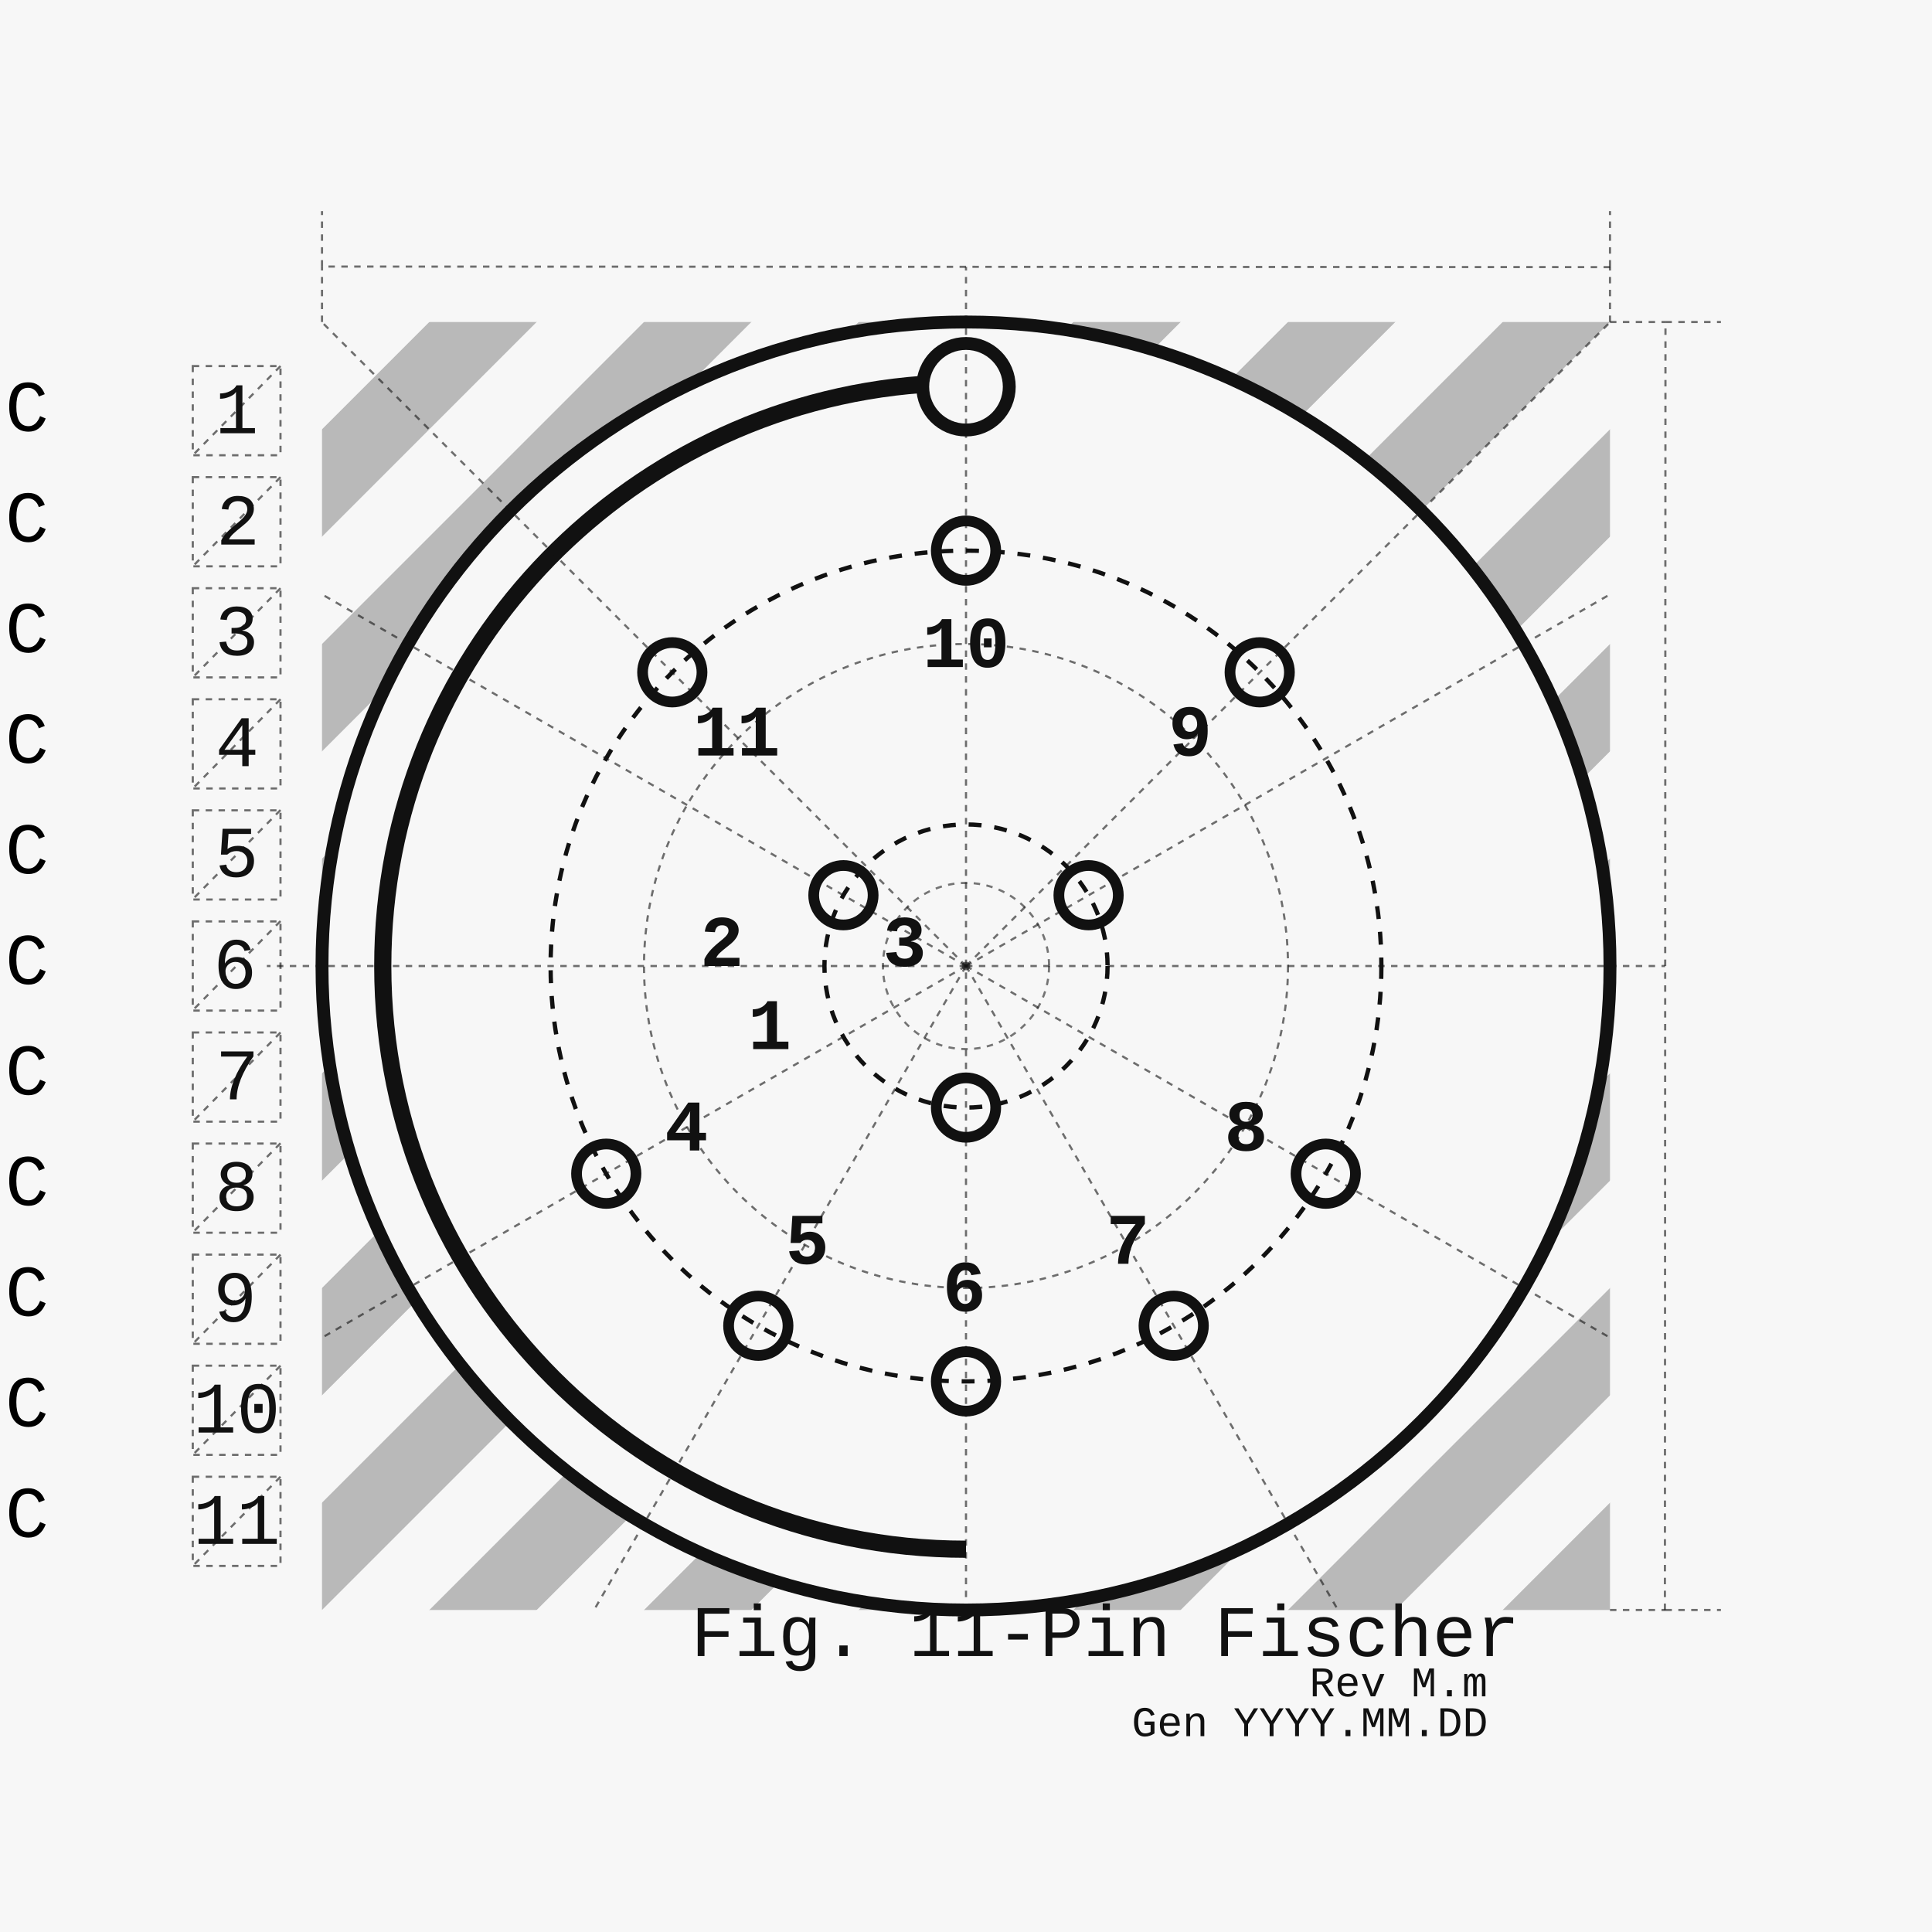
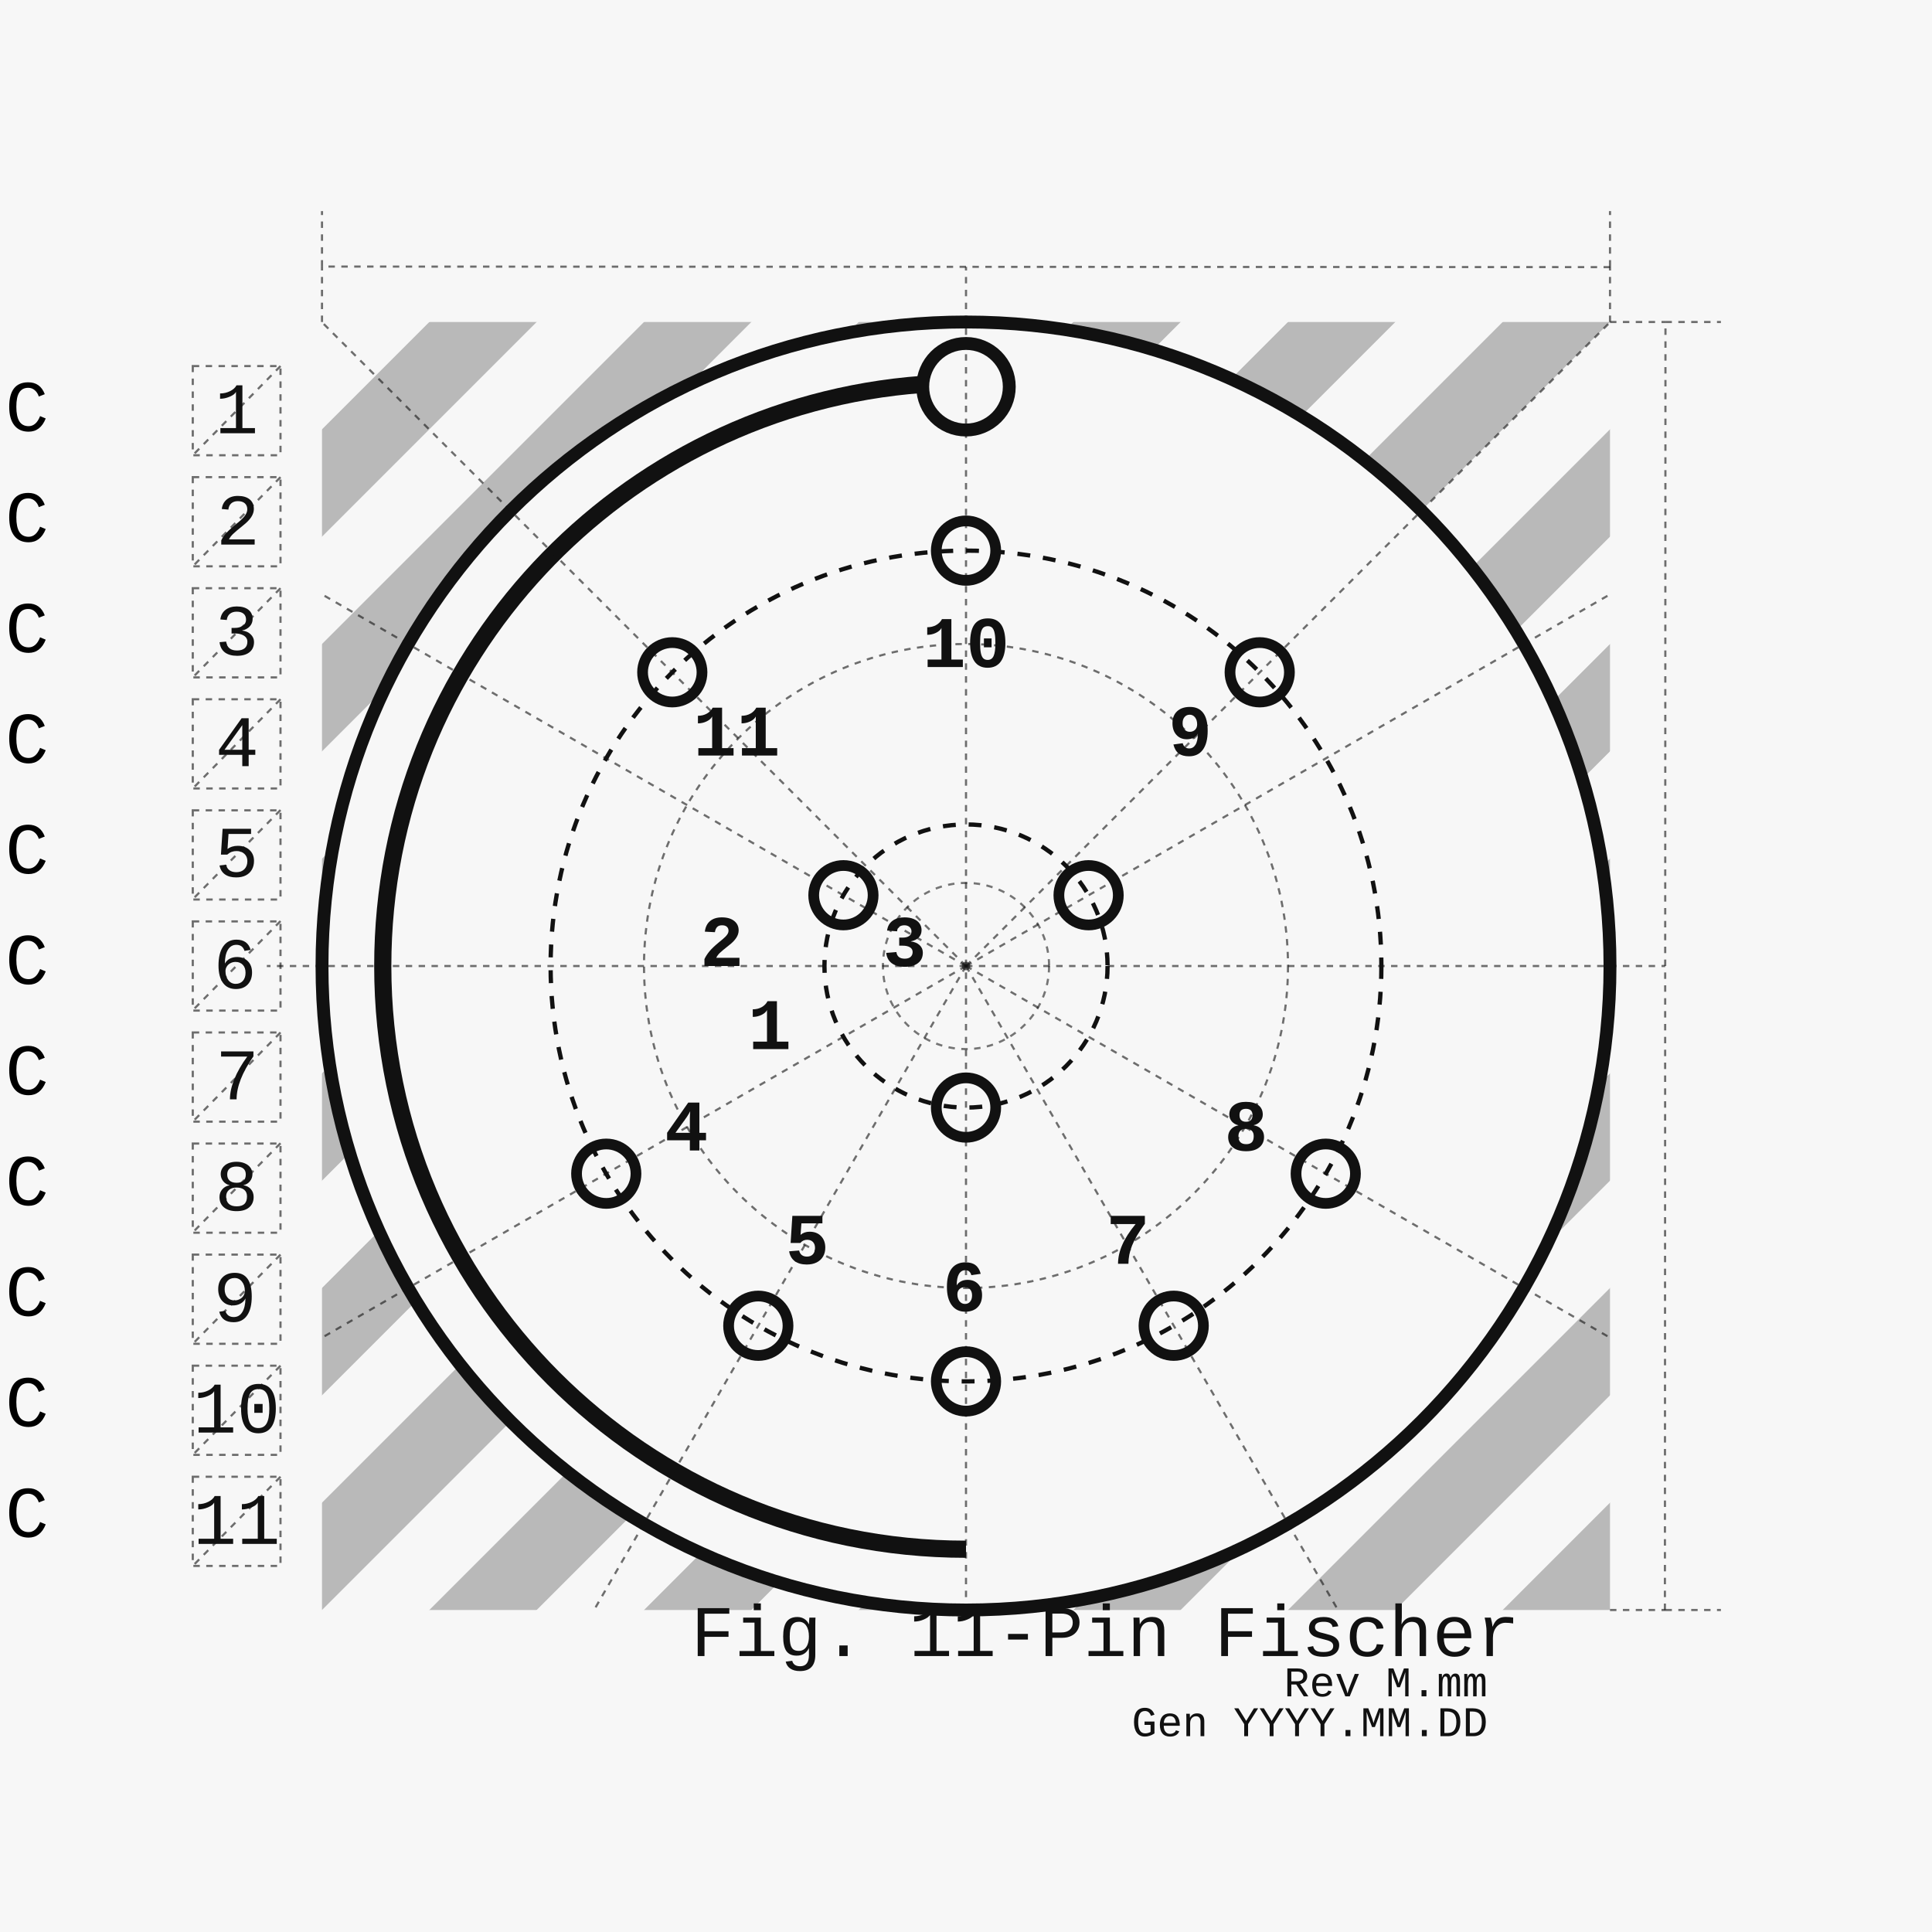
<svg xmlns="http://www.w3.org/2000/svg" xmlns:xlink="http://www.w3.org/1999/xlink" width="450mm" height="450mm" viewBox="0 0 450 450" version="1.1" id="svg5">
  <style id="style16364">
.measure-arrow
{
}
.measure-label
{

}
.measure-line
{
}</style>
  <defs id="defs2">
    <pattern xlink:href="#Strips1_1" id="pattern7657" patternTransform="matrix(17.67767,3.0853353e-7,-3.0853354e-7,17.67767,265.1651,-742.4621)" />
    <pattern patternUnits="userSpaceOnUse" width="2" height="1" patternTransform="translate(0,0) scale(10,10)" id="Strips1_1">
      <rect style="fill:black;stroke:none" x="0" y="-0.5" width="1" height="2" id="rect4273" />
    </pattern>
    <linearGradient id="linearGradient13681">
      <stop style="stop-color:#000000;stop-opacity:1;" offset="0" id="stop13679" />
    </linearGradient>
    <clipPath clipPathUnits="userSpaceOnUse" id="clipPath7685">
      <rect style="opacity:1;fill:#ffffff;fill-opacity:1;stroke:none;stroke-width:2;stroke-linecap:butt;stroke-dasharray:none;stroke-opacity:1" id="rect7687" width="300" height="300" x="2.5722047e-06" y="450" transform="rotate(-45)" />
    </clipPath>
  </defs>
  <g id="background" transform="translate(75,-375)" style="display:inline">
    <rect style="fill:#f7f7f7;fill-opacity:1;stroke:none;stroke-width:4;stroke-linecap:butt;stroke-dasharray:none" id="base_color" width="450" height="450" x="-75" y="377.91" transform="translate(5.4583333e-6,-2.910401)" />
    <rect style="opacity:0.25;fill:url(#pattern7657);fill-opacity:1;stroke:none;stroke-width:3.536;stroke-linecap:butt;stroke-dasharray:none;stroke-opacity:1" id="rect5359" width="530.33" height="530.33" x="265.165" y="53.033" transform="rotate(45)" clip-path="url(#clipPath7685)" />
  </g>
  <g id="figure_base" style="display:inline" transform="translate(75.00001,-377.9104)">
    <circle style="fill:#f7f7f7;fill-opacity:1;stroke:#111111;stroke-width:3;stroke-linecap:round" id="fig_ring" cx="150" cy="602.91" r="150" />
    <circle style="fill:#f7f7f7;fill-opacity:1;stroke:#111111;stroke-width:3;stroke-linecap:round;stroke-dasharray:none;stroke-opacity:1" id="fig_dot" cx="150" cy="467.99" r="10.079" />
    <path id="fig_shield" style="fill:none;fill-opacity:1;stroke:#111111;stroke-width:4;stroke-linecap:butt;stroke-dasharray:none;stroke-opacity:1" d="m 139.942,467.435 c -70.329,5.148 -125.789,63.833 -125.789,135.476 1.7e-4,75.026 60.821,135.847 135.848,135.847" />
    <path id="fig_pin_in_ring" style="fill:none;stroke:#111111;stroke-width:1;stroke-dasharray:3, 3;stroke-dashoffset:0" d="m 182.972,602.914 a 32.972,32.972 0 0 1 -32.972,32.972 32.972,32.972 0 0 1 -32.972,-32.972 32.972,32.972 0 0 1 32.972,-32.972 32.972,32.972 0 0 1 32.972,32.972 z" />
    <path id="fig_pin_out_ring" style="fill:none;stroke:#111111;stroke-width:1;stroke-dasharray:3, 3;stroke-dashoffset:0" d="m 246.751,602.914 a 96.752,96.752 0 0 1 -96.752,96.752 96.752,96.752 0 0 1 -96.752,-96.752 96.752,96.752 0 0 1 96.752,-96.752 96.752,96.752 0 0 1 96.752,96.752 z" />
  </g>
  <g id="draft_lines" style="display:inline" transform="translate(3.6438572e-6,600.0001)">
    <path style="display:inline;fill:none;stroke:#111111;stroke-width:0.5;stroke-linecap:butt;stroke-linejoin:miter;stroke-dasharray:1.5, 1.5;stroke-dashoffset:0;stroke-opacity:0.6" d="M 225.002,-374.996 H 387.854" id="deg_0" />
    <path style="display:inline;fill:none;stroke:#111111;stroke-width:0.5;stroke-linecap:butt;stroke-linejoin:miter;stroke-dasharray:1.5, 1.5;stroke-dashoffset:0;stroke-opacity:0.6" d="m 225.002,-374.996 150,-86.567" id="deg_15" />
    <path style="display:inline;fill:none;stroke:#111111;stroke-width:0.5;stroke-linecap:butt;stroke-linejoin:miter;stroke-dasharray:1.5, 1.5;stroke-dashoffset:0;stroke-opacity:0.6" d="M 225.002,-374.996 375.099,-525.039" id="deg_45" />
    <path style="display:inline;fill:none;stroke:#111111;stroke-width:0.5;stroke-linecap:butt;stroke-linejoin:miter;stroke-dasharray:1.5, 1.5;stroke-dashoffset:0;stroke-opacity:0.6" d="M 150.002,602.914 V 440.062" id="deg_90" transform="translate(75,-977.9104)" />
    <path style="display:inline;fill:none;stroke:#111111;stroke-width:0.5;stroke-linecap:butt;stroke-linejoin:miter;stroke-dasharray:1.5, 1.5;stroke-dashoffset:0;stroke-opacity:0.6" d="M 225.002,-374.996 74.906,-525.039" id="deg_135" />
    <path style="display:inline;fill:none;stroke:#111111;stroke-width:0.5;stroke-linecap:butt;stroke-linejoin:miter;stroke-dasharray:1.5, 1.5;stroke-dashoffset:0;stroke-opacity:0.6" d="M 225.002,-374.996 75.002,-461.563" id="deg_165" />
    <path style="display:inline;fill:none;stroke:#111111;stroke-width:0.5;stroke-linecap:butt;stroke-linejoin:miter;stroke-dasharray:1.5, 1.5;stroke-dashoffset:0;stroke-opacity:0.6" d="M 225.002,-374.996 H 62.151" id="deg_180" />
    <path style="display:inline;fill:none;stroke:#111111;stroke-width:0.5;stroke-linecap:butt;stroke-linejoin:miter;stroke-dasharray:1.5, 1.5;stroke-dashoffset:0;stroke-opacity:0.6" d="M 225.002,-374.996 75.002,-288.43" id="deg_195" />
    <path style="display:inline;fill:none;stroke:#111111;stroke-width:0.5;stroke-linecap:butt;stroke-linejoin:miter;stroke-dasharray:1.5, 1.5;stroke-dashoffset:0;stroke-opacity:0.6" d="m 225.002,-374.996 -86.62,149.969" id="deg_255" />
    <path style="display:inline;fill:none;stroke:#111111;stroke-width:0.5;stroke-linecap:butt;stroke-linejoin:miter;stroke-dasharray:1.5, 1.5;stroke-dashoffset:0;stroke-opacity:0.6" d="M 225,-225 V -375" id="deg_270" />
    <path style="display:inline;fill:none;stroke:#111111;stroke-width:0.5;stroke-linecap:butt;stroke-linejoin:miter;stroke-dasharray:1.5, 1.5;stroke-dashoffset:0;stroke-opacity:0.6" d="m 225.002,-374.996 86.62,149.969" id="deg_285" />
    <path style="display:inline;fill:none;stroke:#111111;stroke-width:0.5;stroke-linecap:butt;stroke-linejoin:miter;stroke-dasharray:1.5, 1.5;stroke-dashoffset:0;stroke-opacity:0.6" d="m 225.002,-374.996 150,86.567" id="deg_315" />
    <circle style="display:inline;opacity:1;fill:#111111;fill-opacity:0.6;stroke:none;stroke-width:5;stroke-linecap:butt;stroke-dasharray:none;stroke-opacity:1" id="center_point" cx="150" cy="602.91" r="1" transform="translate(75,-977.9104)" />
    <circle style="display:inline;fill:none;fill-opacity:1;stroke:#1d1d1d;stroke-width:0.5;stroke-linecap:butt;stroke-dasharray:1.5, 1.5;stroke-dashoffset:0;stroke-opacity:0.6" id="inner_text" cx="225" cy="-375" r="19.353" />
    <circle style="display:inline;fill:none;fill-opacity:1;stroke:#111111;stroke-width:0.5;stroke-linecap:butt;stroke-dasharray:1.5, 1.5;stroke-dashoffset:0;stroke-opacity:0.6" id="outer_text" cx="225" cy="-375" r="75" />
    <g id="dimensions" style="display:inline;stroke:#111111;stroke-width:0.5;stroke-dasharray:1.5, 1.5;stroke-dashoffset:0;stroke-opacity:0.6">
      <g id="horizontal" style="stroke:#111111;stroke-width:0.5;stroke-dasharray:1.5, 1.5;stroke-dashoffset:0;stroke-opacity:0.6">
        <path style="display:inline;fill:none;stroke:#111111;stroke-width:0.5;stroke-linecap:butt;stroke-linejoin:miter;stroke-dasharray:1.5, 1.5;stroke-dashoffset:0;stroke-opacity:0.6" d="M 375,-537.782 75,-537.915" id="sparh" />
        <g id="l_upright" style="stroke:#111111;stroke-width:0.5;stroke-dasharray:1.5, 1.5;stroke-dashoffset:0;stroke-opacity:0.6">
          <path style="fill:none;stroke:#111111;stroke-width:0.5;stroke-linecap:butt;stroke-linejoin:miter;stroke-dasharray:1.5, 1.5;stroke-dashoffset:0;stroke-opacity:0.6" d="m 75,-525 v -12.915" id="lbottom" />
          <path style="fill:none;stroke:#111111;stroke-width:0.5;stroke-linecap:butt;stroke-linejoin:miter;stroke-dasharray:1.5, 1.5;stroke-dashoffset:0;stroke-opacity:0.6" d="m 75,-537.915 v -12.915" id="ltop" />
        </g>
        <g id="r_upright" style="stroke:#111111;stroke-width:0.5;stroke-dasharray:1.5, 1.5;stroke-dashoffset:0;stroke-opacity:0.6" transform="translate(300.0001)">
          <path style="fill:none;stroke:#111111;stroke-width:0.5;stroke-linecap:butt;stroke-linejoin:miter;stroke-dasharray:1.5, 1.5;stroke-dashoffset:0;stroke-opacity:0.6" d="m 75,-525 v -12.915" id="rbottom" />
          <path style="fill:none;stroke:#111111;stroke-width:0.5;stroke-linecap:butt;stroke-linejoin:miter;stroke-dasharray:1.5, 1.5;stroke-dashoffset:0;stroke-opacity:0.6" d="m 75,-537.915 v -12.915" id="rtop" />
        </g>
      </g>
      <g id="vertical" style="stroke:#111111;stroke-width:0.5;stroke-dasharray:1.5, 1.5;stroke-dashoffset:0;stroke-opacity:0.6">
        <path style="display:inline;fill:none;stroke:#111111;stroke-width:0.5;stroke-linecap:butt;stroke-linejoin:miter;stroke-dasharray:1.5, 1.5;stroke-dashoffset:0;stroke-opacity:0.6" d="m 387.788,-225 0.133,-300" id="vspar" />
        <g id="t_upright" style="stroke:#111111;stroke-width:0.5;stroke-dasharray:1.5, 1.5;stroke-dashoffset:0;stroke-opacity:0.6" transform="rotate(90,225,-375)">
          <path style="fill:none;stroke:#111111;stroke-width:0.5;stroke-linecap:butt;stroke-linejoin:miter;stroke-dasharray:1.5, 1.5;stroke-dashoffset:0;stroke-opacity:0.6" d="m 75,-525 v -12.915" id="left" />
          <path style="fill:none;stroke:#111111;stroke-width:0.5;stroke-linecap:butt;stroke-linejoin:miter;stroke-dasharray:1.5, 1.5;stroke-dashoffset:0;stroke-opacity:0.6" d="m 75,-537.915 v -12.915" id="right" />
        </g>
        <g id="b_upright" style="stroke:#111111;stroke-width:0.5;stroke-dasharray:1.5, 1.5;stroke-dashoffset:0;stroke-opacity:0.6" transform="rotate(90,75,-225)">
          <path style="fill:none;stroke:#111111;stroke-width:0.5;stroke-linecap:butt;stroke-linejoin:miter;stroke-dasharray:1.5, 1.5;stroke-dashoffset:0;stroke-opacity:0.6" d="m 75,-525 v -12.915" id="path48" />
          <path style="fill:none;stroke:#111111;stroke-width:0.5;stroke-linecap:butt;stroke-linejoin:miter;stroke-dasharray:1.5, 1.5;stroke-dashoffset:0;stroke-opacity:0.6" d="m 75,-537.915 v -12.915" id="path50" />
        </g>
      </g>
    </g>
  </g>
  <g id="pin_symbol" transform="translate(75.00001,-377.9104)" style="display:inline">
    <g id="pin_1">
      <circle style="fill:none;fill-opacity:1;stroke:#111111;stroke-width:2.5;stroke-linecap:butt;stroke-dasharray:none;stroke-dashoffset:0;stroke-opacity:1" id="pin_1_symbol" cx="150" cy="635.886" r="6.922" />
      <text xml:space="preserve" style="font-style:normal;font-variant:normal;font-weight:bold;font-stretch:normal;font-size:16.933px;line-height:1.25;font-family:'Courier New';-inkscape-font-specification:'Courier New Bold';text-align:center;text-anchor:middle;fill:#111111;fill-opacity:1;stroke-width:0.265" x="150" y="622.263" id="pin_1_text">
        <tspan id="tspan28165" style="font-style:normal;font-variant:normal;font-weight:bold;font-stretch:normal;font-family:'Courier New';-inkscape-font-specification:'Courier New Bold';text-align:center;text-anchor:middle;fill:#111111;fill-opacity:1;stroke-width:0.265" x="150" y="622.263">1</tspan>
        <tspan style="font-style:normal;font-variant:normal;font-weight:bold;font-stretch:normal;font-family:'Courier New';-inkscape-font-specification:'Courier New Bold';text-align:center;text-anchor:middle;fill:#111111;fill-opacity:1;stroke-width:0.265" x="150" y="643.43" id="tspan28167" />
      </text>
    </g>
    <g id="pin_2">
      <circle style="display:inline;fill:none;fill-opacity:1;stroke:#111111;stroke-width:2.5;stroke-linecap:butt;stroke-dasharray:none;stroke-dashoffset:0;stroke-opacity:1" id="pin_2_symbol" cx="178.553" cy="586.426" r="6.922" />
      <text xml:space="preserve" style="font-style:normal;font-variant:normal;font-weight:bold;font-stretch:normal;font-size:16.933px;line-height:1.25;font-family:'Courier New';-inkscape-font-specification:'Courier New Bold';text-align:end;text-anchor:end;fill:#111111;fill-opacity:1;stroke-width:0.265" x="169.353" y="602.91" id="pin_2_text">
        <tspan id="tspan28171" style="font-style:normal;font-variant:normal;font-weight:bold;font-stretch:normal;font-family:'Courier New';-inkscape-font-specification:'Courier New Bold';text-align:end;text-anchor:end;fill:#111111;fill-opacity:1;stroke-width:0.265" x="169.353" y="602.91">2</tspan>
      </text>
    </g>
    <g id="pin_3">
      <circle style="fill:none;fill-opacity:1;stroke:#111111;stroke-width:2.5;stroke-linecap:butt;stroke-dasharray:none;stroke-dashoffset:0;stroke-opacity:1" id="pin_3_symbol" cx="121.447" cy="586.425" r="6.922" />
      <text xml:space="preserve" style="font-style:normal;font-variant:normal;font-weight:bold;font-stretch:normal;font-size:16.933px;line-height:1.25;font-family:'Courier New';-inkscape-font-specification:'Courier New Bold';fill:#111111;fill-opacity:1;stroke-width:0.265" x="130.647" y="602.91" id="pin_3_text">
        <tspan id="tspan28175" style="font-style:normal;font-variant:normal;font-weight:bold;font-stretch:normal;font-family:'Courier New';-inkscape-font-specification:'Courier New Bold';fill:#111111;fill-opacity:1;stroke-width:0.265" x="130.647" y="602.91">3</tspan>
      </text>
    </g>
    <g id="pin_4">
      <circle style="display:inline;fill:none;fill-opacity:1;stroke:#111111;stroke-width:2.5;stroke-linecap:butt;stroke-dasharray:none;stroke-dashoffset:0;stroke-opacity:1" id="pin_4_symbol" cx="66.209" cy="651.287" r="6.922" />
      <text xml:space="preserve" style="font-style:normal;font-variant:normal;font-weight:bold;font-stretch:normal;font-size:16.933px;line-height:1.25;font-family:'Courier New';-inkscape-font-specification:'Courier New Bold';fill:#111111;fill-opacity:1;stroke-width:0.265" x="79.791" y="645.876" id="pin_4_text">
        <tspan id="tspan28179" style="font-style:normal;font-variant:normal;font-weight:bold;font-stretch:normal;font-family:'Courier New';-inkscape-font-specification:'Courier New Bold';fill:#111111;fill-opacity:1;stroke-width:0.265" x="79.791" y="645.876">4</tspan>
      </text>
    </g>
    <g id="pin_5">
      <circle style="display:inline;fill:none;fill-opacity:1;stroke:#111111;stroke-width:2.5;stroke-linecap:butt;stroke-dasharray:none;stroke-dashoffset:0;stroke-opacity:1" id="pin_5_symbol" cx="101.623" cy="686.703" r="6.922" />
      <text xml:space="preserve" style="font-style:normal;font-variant:normal;font-weight:bold;font-stretch:normal;font-size:16.933px;line-height:1.25;font-family:'Courier New';-inkscape-font-specification:'Courier New Bold';fill:#111111;fill-opacity:1;stroke-width:0.265" x="107.946" y="672.27" id="pin_5_text">
        <tspan id="tspan28183" style="font-style:normal;font-variant:normal;font-weight:bold;font-stretch:normal;font-family:'Courier New';-inkscape-font-specification:'Courier New Bold';fill:#111111;fill-opacity:1;stroke-width:0.265" x="107.946" y="672.27">5</tspan>
      </text>
    </g>
    <g id="pin_6">
      <circle style="display:inline;fill:none;fill-opacity:1;stroke:#111111;stroke-width:2.5;stroke-linecap:butt;stroke-dasharray:none;stroke-dashoffset:0;stroke-opacity:1" id="pin_6_symbol" cx="150" cy="699.666" r="6.922" />
      <text xml:space="preserve" style="font-style:normal;font-variant:normal;font-weight:bold;font-stretch:normal;font-size:16.933px;line-height:1.25;font-family:'Courier New';-inkscape-font-specification:'Courier New Bold';fill:#111111;fill-opacity:1;stroke-width:0.265" x="144.522" y="683.259" id="pin_6_text">
        <tspan id="tspan28187" style="font-style:normal;font-variant:normal;font-weight:bold;font-stretch:normal;font-family:'Courier New';-inkscape-font-specification:'Courier New Bold';fill:#111111;fill-opacity:1;stroke-width:0.265" x="144.522" y="683.259">6</tspan>
      </text>
    </g>
    <g id="pin_7">
      <circle style="display:inline;fill:none;fill-opacity:1;stroke:#111111;stroke-width:2.5;stroke-linecap:butt;stroke-dasharray:none;stroke-dashoffset:0;stroke-opacity:1" id="pin_7_symbol" cx="198.377" cy="686.702" r="6.922" />
      <text xml:space="preserve" style="font-style:normal;font-variant:normal;font-weight:bold;font-stretch:normal;font-size:16.933px;line-height:1.25;font-family:'Courier New';-inkscape-font-specification:'Courier New Bold';fill:#111111;fill-opacity:1;stroke-width:0.265" x="182.629" y="672.27" id="pin_7_text">
        <tspan id="tspan28191" style="font-style:normal;font-variant:normal;font-weight:bold;font-stretch:normal;font-family:'Courier New';-inkscape-font-specification:'Courier New Bold';fill:#111111;fill-opacity:1;stroke-width:0.265" x="182.629" y="672.27">7</tspan>
      </text>
    </g>
    <g id="pin_8">
      <circle style="display:inline;fill:none;fill-opacity:1;stroke:#111111;stroke-width:2.5;stroke-linecap:butt;stroke-dasharray:none;stroke-dashoffset:0;stroke-opacity:1" id="pin_8_symbol" cx="233.791" cy="651.287" r="6.922" />
      <text xml:space="preserve" style="font-style:normal;font-variant:normal;font-weight:bold;font-stretch:normal;font-size:16.933px;line-height:1.25;font-family:'Courier New';-inkscape-font-specification:'Courier New Bold';fill:#111111;fill-opacity:1;stroke-width:0.265" x="210.155" y="645.876" id="pin_8_text">
        <tspan id="tspan28195" style="font-style:normal;font-variant:normal;font-weight:bold;font-stretch:normal;font-family:'Courier New';-inkscape-font-specification:'Courier New Bold';fill:#111111;fill-opacity:1;stroke-width:0.265" x="210.155" y="645.876">8</tspan>
      </text>
    </g>
    <g id="pin_9">
      <circle style="display:inline;fill:none;fill-opacity:1;stroke:#111111;stroke-width:2.5;stroke-linecap:butt;stroke-dasharray:none;stroke-dashoffset:0;stroke-opacity:1" id="pin_9_symbol" cx="218.412" cy="534.499" r="6.922" />
      <text xml:space="preserve" style="font-style:normal;font-variant:normal;font-weight:bold;font-stretch:normal;font-size:16.933px;line-height:1.25;font-family:'Courier New';-inkscape-font-specification:'Courier New Bold';fill:#111111;fill-opacity:1;stroke-width:0.265" x="197.153" y="553.893" id="pin_9_text">
        <tspan id="tspan28199" style="font-style:normal;font-variant:normal;font-weight:bold;font-stretch:normal;font-family:'Courier New';-inkscape-font-specification:'Courier New Bold';fill:#111111;fill-opacity:1;stroke-width:0.265" x="197.153" y="553.893">9</tspan>
      </text>
    </g>
    <g id="pin_10">
      <circle style="fill:none;fill-opacity:1;stroke:#111111;stroke-width:2.5;stroke-linecap:butt;stroke-dasharray:none;stroke-dashoffset:0;stroke-opacity:1" id="pin_10_symbol" cx="150" cy="506.162" r="6.922" />
      <text xml:space="preserve" style="font-style:normal;font-variant:normal;font-weight:bold;font-stretch:normal;font-size:16.933px;line-height:1.25;font-family:'Courier New';-inkscape-font-specification:'Courier New Bold';fill:#111111;fill-opacity:1;stroke-width:0.265" x="139.83" y="533.274" id="pin_10_text">
        <tspan id="tspan28203" style="font-style:normal;font-variant:normal;font-weight:bold;font-stretch:normal;font-family:'Courier New';-inkscape-font-specification:'Courier New Bold';fill:#111111;fill-opacity:1;stroke-width:0.265" x="139.83" y="533.274">10</tspan>
      </text>
    </g>
    <g id="pin_11">
      <circle style="fill:none;fill-opacity:1;stroke:#111111;stroke-width:2.5;stroke-linecap:butt;stroke-dasharray:none;stroke-dashoffset:0;stroke-opacity:1" id="pin_11_symbol" cx="81.588" cy="534.498" r="6.922" />
      <text xml:space="preserve" style="font-style:normal;font-variant:normal;font-weight:bold;font-stretch:normal;font-size:16.933px;line-height:1.25;font-family:'Courier New';-inkscape-font-specification:'Courier New Bold';fill:#111111;fill-opacity:1;stroke-width:0.265" x="86.42" y="553.893" id="pin_11_text">
        <tspan id="tspan28207" style="font-style:normal;font-variant:normal;font-weight:bold;font-stretch:normal;font-family:'Courier New';-inkscape-font-specification:'Courier New Bold';fill:#111111;fill-opacity:1;stroke-width:0.265" x="86.42" y="553.893">11</tspan>
      </text>
    </g>
  </g>
  <g id="diagram_info" style="display:inline" transform="translate(3.6438573e-6,600.0001)">
    <text xml:space="preserve" style="font-style:normal;font-variant:normal;font-weight:normal;font-stretch:normal;font-size:9.878px;line-height:1.25;font-family:'Courier New';-inkscape-font-specification:'Courier New';display:inline;fill:#111111;fill-opacity:1;stroke-width:0.265" x="376.211" y="-195.607" id="gen_timestamp">
      <tspan id="tspan67437" style="font-style:normal;font-variant:normal;font-weight:normal;font-stretch:normal;font-size:9.878px;font-family:'Courier New';-inkscape-font-specification:'Courier New';text-align:end;text-anchor:end;fill:#111111;fill-opacity:1;stroke-width:0.265" x="376.211" y="-195.607">Gen YYYY.MM.DD</tspan>
    </text>
    <text xml:space="preserve" style="font-style:normal;font-variant:normal;font-weight:normal;font-stretch:normal;font-size:9.878px;line-height:1.25;font-family:'Courier New';-inkscape-font-specification:'Courier New';display:inline;fill:#111111;fill-opacity:1;stroke-width:0.265" x="376.129" y="-204.887" id="rev_num">
-       <tspan id="tspan66395" style="font-style:normal;font-variant:normal;font-weight:normal;font-stretch:normal;font-size:9.878px;font-family:'Courier New';-inkscape-font-specification:'Courier New';text-align:end;text-anchor:end;fill:#111111;fill-opacity:1;stroke-width:0.265" x="376.129" y="-204.887">Rev M.m</tspan>
+       <tspan id="rev_num_tspan" style="font-style:normal;font-variant:normal;font-weight:normal;font-stretch:normal;font-size:9.878px;font-family:'Courier New';-inkscape-font-specification:'Courier New';text-align:end;text-anchor:end;fill:#111111;fill-opacity:1;stroke-width:0.265" x="376.129" y="-204.887">Rev M.mm</tspan>
    </text>
    <text xml:space="preserve" style="font-size:16.933px;line-height:1.25;font-family:Cambria;-inkscape-font-specification:Cambria;text-align:end;text-anchor:end;display:inline;fill:#111111;fill-opacity:1;stroke-width:0.265" x="300.976" y="760.724" id="fig_name" transform="translate(75,-975.0001)">
      <tspan id="tspan9049" style="font-style:normal;font-variant:normal;font-weight:normal;font-stretch:normal;font-family:'Courier New';-inkscape-font-specification:'Courier New';text-align:end;text-anchor:end;fill:#111111;fill-opacity:1;stroke-width:0.265" x="300.976" y="760.724">Fig. 11-Pin Fischer</tspan>
    </text>
  </g>
  <g id="pin_label" transform="translate(75.00001,-377.9104)" style="display:inline">
    <g id="g1924">
      <rect style="fill:#98ebff;fill-opacity:0;stroke:#111111;stroke-width:0.5;stroke-dasharray:1.5, 1.5;stroke-dashoffset:0;stroke-opacity:0.6" id="rect18486" width="20.433" height="20.773" x="-30.099" y="463.175" />
      <text xml:space="preserve" style="font-size:16.933px;line-height:1.25;font-family:Cambria;-inkscape-font-specification:Cambria;text-align:end;text-anchor:end;stroke-width:0.265" x="-32.808" y="478.286" id="text18502">
        <tspan id="tspan18500" style="font-style:normal;font-variant:normal;font-weight:normal;font-stretch:normal;font-family:'Courier New';-inkscape-font-specification:'Courier New';text-align:end;text-anchor:end;stroke-width:0.265" x="-32.808" y="478.286">UNC</tspan>
      </text>
      <text xml:space="preserve" style="font-size:16.933px;line-height:1.25;font-family:Cambria;-inkscape-font-specification:Cambria;fill:#111111;fill-opacity:1;stroke-width:0.265" x="-24.959" y="478.82" id="text18546">
        <tspan id="tspan18544" style="font-style:normal;font-variant:normal;font-weight:normal;font-stretch:normal;font-family:'Courier New';-inkscape-font-specification:'Courier New';fill:#111111;fill-opacity:1;stroke-width:0.265" x="-24.959" y="478.82">1</tspan>
      </text>
      <path style="display:inline;fill:none;stroke:#111111;stroke-width:0.5;stroke-linecap:butt;stroke-linejoin:miter;stroke-dasharray:1.5, 1.5;stroke-dashoffset:0;stroke-opacity:0.6" d="m -9.666,463.175 -20.433,20.773" id="path18604" />
    </g>
    <g id="g1932">
      <rect style="display:inline;fill:#98ebff;fill-opacity:0;stroke:#111111;stroke-width:0.5;stroke-dasharray:1.5, 1.5;stroke-dashoffset:0;stroke-opacity:0.6" id="rect18490" width="20.433" height="20.773" x="-42.524" y="1084.08" transform="translate(12.42529,-595.0359)" />
      <text xml:space="preserve" style="font-size:16.933px;line-height:1.25;font-family:Cambria;-inkscape-font-specification:Cambria;text-align:end;text-anchor:end;display:inline;stroke-width:0.265" x="-32.808" y="504.045" id="text18506">
        <tspan id="tspan18504" style="font-style:normal;font-variant:normal;font-weight:normal;font-stretch:normal;font-family:'Courier New';-inkscape-font-specification:'Courier New';text-align:end;text-anchor:end;stroke-width:0.265" x="-32.808" y="504.045">UNC</tspan>
      </text>
      <text xml:space="preserve" style="font-style:normal;font-variant:normal;font-weight:normal;font-stretch:normal;font-size:16.933px;line-height:1.25;font-family:'Courier New';-inkscape-font-specification:'Courier New';fill:#111111;fill-opacity:1;stroke-width:0.265" x="-24.653" y="504.744" id="text18550">
        <tspan id="tspan18548" style="font-style:normal;font-variant:normal;font-weight:normal;font-stretch:normal;font-family:'Courier New';-inkscape-font-specification:'Courier New';fill:#111111;fill-opacity:1;stroke-width:0.265" x="-24.653" y="504.744">2</tspan>
      </text>
      <path style="fill:none;stroke:#111111;stroke-width:0.5;stroke-linecap:butt;stroke-linejoin:miter;stroke-dasharray:1.5, 1.5;stroke-dashoffset:0;stroke-opacity:0.6" d="m -9.666,489.044 -20.433,20.773" id="path18606" />
    </g>
    <g id="g1940">
      <rect style="fill:#98ebff;fill-opacity:0;stroke:#111111;stroke-width:0.5;stroke-dasharray:1.5, 1.5;stroke-dashoffset:0;stroke-opacity:0.6" id="rect18496" width="20.433" height="20.773" x="-30.099" y="514.914" />
      <text xml:space="preserve" style="font-size:16.933px;line-height:1.25;font-family:Cambria;-inkscape-font-specification:Cambria;text-align:end;text-anchor:end;display:inline;stroke-width:0.265" x="-32.808" y="529.804" id="text18510">
        <tspan id="tspan18508" style="font-style:normal;font-variant:normal;font-weight:normal;font-stretch:normal;font-family:'Courier New';-inkscape-font-specification:'Courier New';text-align:end;text-anchor:end;stroke-width:0.265" x="-32.808" y="529.804">UNC</tspan>
      </text>
      <text xml:space="preserve" style="font-style:normal;font-variant:normal;font-weight:normal;font-stretch:normal;font-size:16.933px;line-height:1.25;font-family:'Courier New';-inkscape-font-specification:'Courier New';fill:#111111;fill-opacity:1;stroke-width:0.265" x="-24.926" y="530.489" id="text18554">
        <tspan id="tspan18552" style="font-style:normal;font-variant:normal;font-weight:normal;font-stretch:normal;font-family:'Courier New';-inkscape-font-specification:'Courier New';fill:#111111;fill-opacity:1;stroke-width:0.265" x="-24.926" y="530.489">3</tspan>
      </text>
      <path style="fill:none;stroke:#111111;stroke-width:0.5;stroke-linecap:butt;stroke-linejoin:miter;stroke-dasharray:1.5, 1.5;stroke-dashoffset:0;stroke-opacity:0.6" d="m -9.666,514.914 -20.433,20.773" id="path18608" />
    </g>
    <g id="g1948">
      <rect style="fill:none;fill-opacity:1;stroke:#111111;stroke-width:0.5;stroke-dasharray:1.5, 1.5;stroke-dashoffset:0;stroke-opacity:0.6" id="rect18470" width="20.433" height="20.773" x="-30.099" y="540.784" />
      <text xml:space="preserve" style="font-size:16.933px;line-height:1.25;font-family:Cambria;-inkscape-font-specification:Cambria;text-align:end;text-anchor:end;stroke-width:0.265" x="-32.808" y="555.562" id="text18514">
        <tspan id="tspan18512" style="font-style:normal;font-variant:normal;font-weight:normal;font-stretch:normal;font-family:'Courier New';-inkscape-font-specification:'Courier New';text-align:end;text-anchor:end;stroke-width:0.265" x="-32.808" y="555.562">UNC</tspan>
      </text>
      <text xml:space="preserve" style="font-style:normal;font-variant:normal;font-weight:normal;font-stretch:normal;font-size:16.933px;line-height:1.25;font-family:'Courier New';-inkscape-font-specification:'Courier New';fill:#111111;fill-opacity:1;stroke-width:0.265" x="-24.831" y="556.359" id="text18558">
        <tspan id="tspan18556" style="font-style:normal;font-variant:normal;font-weight:normal;font-stretch:normal;font-family:'Courier New';-inkscape-font-specification:'Courier New';fill:#111111;fill-opacity:1;stroke-width:0.265" x="-24.831" y="556.359">4</tspan>
      </text>
      <path style="fill:none;stroke:#111111;stroke-width:0.5;stroke-linecap:butt;stroke-linejoin:miter;stroke-dasharray:1.5, 1.5;stroke-dashoffset:0;stroke-opacity:0.6" d="m -9.666,540.784 -20.433,20.773" id="path18610" />
    </g>
    <g id="g1956">
      <rect style="fill:none;fill-opacity:1;stroke:#111111;stroke-width:0.5;stroke-dasharray:1.5, 1.5;stroke-dashoffset:0;stroke-opacity:0.6" id="rect18472" width="20.433" height="20.773" x="-30.099" y="566.654" />
      <text xml:space="preserve" style="font-size:16.933px;line-height:1.25;font-family:Cambria;-inkscape-font-specification:Cambria;text-align:end;text-anchor:end;stroke-width:0.265" x="-32.808" y="581.321" id="text18518">
        <tspan id="tspan18516" style="font-style:normal;font-variant:normal;font-weight:normal;font-stretch:normal;font-family:'Courier New';-inkscape-font-specification:'Courier New';text-align:end;text-anchor:end;stroke-width:0.265" x="-32.808" y="581.321">UNC</tspan>
      </text>
      <text xml:space="preserve" style="font-style:normal;font-variant:normal;font-weight:normal;font-stretch:normal;font-size:16.933px;line-height:1.25;font-family:'Courier New';-inkscape-font-specification:'Courier New';fill:#111111;fill-opacity:1;stroke-width:0.265" x="-24.93" y="582.105" id="text18562">
        <tspan id="tspan18560" style="font-style:normal;font-variant:normal;font-weight:normal;font-stretch:normal;font-family:'Courier New';-inkscape-font-specification:'Courier New';fill:#111111;fill-opacity:1;stroke-width:0.265" x="-24.93" y="582.105">5</tspan>
      </text>
      <path style="fill:none;stroke:#111111;stroke-width:0.5;stroke-linecap:butt;stroke-linejoin:miter;stroke-dasharray:1.5, 1.5;stroke-dashoffset:0;stroke-opacity:0.6" d="m -9.666,566.579 -20.433,20.773" id="path18612" />
    </g>
    <g id="g1964">
      <rect style="fill:none;fill-opacity:1;stroke:#111111;stroke-width:0.5;stroke-dasharray:1.5, 1.5;stroke-dashoffset:0;stroke-opacity:0.6" id="rect18474" width="20.433" height="20.773" x="-30.099" y="592.524" />
      <text xml:space="preserve" style="font-size:16.933px;line-height:1.25;font-family:Cambria;-inkscape-font-specification:Cambria;text-align:end;text-anchor:end;stroke-width:0.265" x="-32.808" y="607.08" id="text18522">
        <tspan id="tspan18520" style="font-style:normal;font-variant:normal;font-weight:normal;font-stretch:normal;font-family:'Courier New';-inkscape-font-specification:'Courier New';text-align:end;text-anchor:end;stroke-width:0.265" x="-32.808" y="607.08">UNC</tspan>
      </text>
      <text xml:space="preserve" style="font-style:normal;font-variant:normal;font-weight:normal;font-stretch:normal;font-size:16.933px;line-height:1.25;font-family:'Courier New';-inkscape-font-specification:'Courier New';fill:#111111;fill-opacity:1;stroke-width:0.265" x="-25.356" y="608.099" id="text18566">
        <tspan id="tspan18564" style="font-style:normal;font-variant:normal;font-weight:normal;font-stretch:normal;font-family:'Courier New';-inkscape-font-specification:'Courier New';fill:#111111;fill-opacity:1;stroke-width:0.265" x="-25.356" y="608.099">6</tspan>
      </text>
      <path style="fill:none;stroke:#111111;stroke-width:0.5;stroke-linecap:butt;stroke-linejoin:miter;stroke-dasharray:1.5, 1.5;stroke-dashoffset:0;stroke-opacity:0.6" d="m -9.666,592.449 -20.433,20.773" id="path18614" />
    </g>
    <g id="g2151">
      <rect style="fill:none;fill-opacity:1;stroke:#111111;stroke-width:0.5;stroke-dasharray:1.5, 1.5;stroke-dashoffset:0;stroke-opacity:0.6" id="rect18476" width="20.433" height="20.773" x="-30.099" y="618.393" />
      <text xml:space="preserve" style="font-size:16.933px;line-height:1.25;font-family:Cambria;-inkscape-font-specification:Cambria;text-align:end;text-anchor:end;stroke-width:0.265" x="-32.808" y="632.839" id="text18526">
        <tspan id="tspan18524" style="font-style:normal;font-variant:normal;font-weight:normal;font-stretch:normal;font-family:'Courier New';-inkscape-font-specification:'Courier New';text-align:end;text-anchor:end;stroke-width:0.265" x="-32.808" y="632.839">UNC</tspan>
      </text>
      <text xml:space="preserve" style="font-style:normal;font-variant:normal;font-weight:normal;font-stretch:normal;font-size:16.933px;line-height:1.25;font-family:'Courier New';-inkscape-font-specification:'Courier New';fill:#111111;fill-opacity:1;stroke-width:0.265" x="-24.815" y="633.96" id="text18570">
        <tspan id="tspan18568" style="font-style:normal;font-variant:normal;font-weight:normal;font-stretch:normal;font-family:'Courier New';-inkscape-font-specification:'Courier New';fill:#111111;fill-opacity:1;stroke-width:0.265" x="-24.815" y="633.96">7</tspan>
      </text>
      <path style="fill:none;stroke:#111111;stroke-width:0.5;stroke-linecap:butt;stroke-linejoin:miter;stroke-dasharray:1.5, 1.5;stroke-dashoffset:0;stroke-opacity:0.6" d="m -9.666,618.393 -20.433,20.773" id="path18616" />
    </g>
    <g id="g2339">
      <rect style="fill:none;fill-opacity:1;stroke:#111111;stroke-width:0.5;stroke-dasharray:1.5, 1.5;stroke-dashoffset:0;stroke-opacity:0.6" id="rect18478" width="20.433" height="20.773" x="-30.099" y="644.263" />
      <text xml:space="preserve" style="font-size:16.933px;line-height:1.25;font-family:Cambria;-inkscape-font-specification:Cambria;text-align:end;text-anchor:end;stroke-width:0.265" x="-32.808" y="658.598" id="text18530">
        <tspan id="tspan18528" style="font-style:normal;font-variant:normal;font-weight:normal;font-stretch:normal;font-family:'Courier New';-inkscape-font-specification:'Courier New';text-align:end;text-anchor:end;stroke-width:0.265" x="-32.808" y="658.598">UNC</tspan>
      </text>
      <text xml:space="preserve" style="font-style:normal;font-variant:normal;font-weight:normal;font-stretch:normal;font-size:16.933px;line-height:1.25;font-family:'Courier New';-inkscape-font-specification:'Courier New';fill:#111111;fill-opacity:1;stroke-width:0.265" x="-24.967" y="659.838" id="text18574">
        <tspan id="tspan18572" style="font-style:normal;font-variant:normal;font-weight:normal;font-stretch:normal;font-family:'Courier New';-inkscape-font-specification:'Courier New';fill:#111111;fill-opacity:1;stroke-width:0.265" x="-24.967" y="659.838">8</tspan>
      </text>
      <path style="display:inline;fill:none;stroke:#111111;stroke-width:0.5;stroke-linecap:butt;stroke-linejoin:miter;stroke-dasharray:1.5, 1.5;stroke-dashoffset:0;stroke-opacity:0.6" d="m -9.666,644.188 -20.433,20.773" id="path18618" />
    </g>
    <g id="g2528">
      <rect style="fill:none;fill-opacity:1;stroke:#111111;stroke-width:0.5;stroke-dasharray:1.5, 1.5;stroke-dashoffset:0;stroke-opacity:0.6" id="rect18480" width="20.433" height="20.773" x="-30.099" y="670.133" />
      <text xml:space="preserve" style="font-size:16.933px;line-height:1.25;font-family:Cambria;-inkscape-font-specification:Cambria;text-align:end;text-anchor:end;stroke-width:0.265" x="-32.808" y="684.357" id="text18534">
        <tspan id="tspan18532" style="font-style:normal;font-variant:normal;font-weight:normal;font-stretch:normal;font-family:'Courier New';-inkscape-font-specification:'Courier New';text-align:end;text-anchor:end;stroke-width:0.265" x="-32.808" y="684.357">UNC</tspan>
      </text>
      <text xml:space="preserve" style="font-style:normal;font-variant:normal;font-weight:normal;font-stretch:normal;font-size:16.933px;line-height:1.25;font-family:'Courier New';-inkscape-font-specification:'Courier New';fill:#111111;fill-opacity:1;stroke-width:0.265" x="-25.348" y="685.708" id="text18578">
        <tspan id="tspan18576" style="font-style:normal;font-variant:normal;font-weight:normal;font-stretch:normal;font-family:'Courier New';-inkscape-font-specification:'Courier New';fill:#111111;fill-opacity:1;stroke-width:0.265" x="-25.348" y="685.708">9</tspan>
      </text>
      <path style="display:inline;fill:none;stroke:#111111;stroke-width:0.5;stroke-linecap:butt;stroke-linejoin:miter;stroke-dasharray:1.5, 1.5;stroke-dashoffset:0;stroke-opacity:0.6" d="m -9.666,670.133 -20.433,20.773" id="path18620" />
    </g>
    <g id="g2536">
      <rect style="fill:none;fill-opacity:1;stroke:#111111;stroke-width:0.5;stroke-dasharray:1.5, 1.5;stroke-dashoffset:0;stroke-opacity:0.6" id="rect18482" width="20.433" height="20.773" x="-30.099" y="696.003" />
      <text xml:space="preserve" style="font-size:16.933px;line-height:1.25;font-family:Cambria;-inkscape-font-specification:Cambria;text-align:end;text-anchor:end;stroke-width:0.265" x="-32.808" y="710.116" id="text18538">
        <tspan id="tspan18536" style="font-style:normal;font-variant:normal;font-weight:normal;font-stretch:normal;font-family:'Courier New';-inkscape-font-specification:'Courier New';text-align:end;text-anchor:end;stroke-width:0.265" x="-32.808" y="710.116">UNC</tspan>
      </text>
      <text xml:space="preserve" style="font-style:normal;font-variant:normal;font-weight:normal;font-stretch:normal;font-size:16.933px;line-height:1.25;font-family:'Courier New';-inkscape-font-specification:'Courier New';fill:#111111;fill-opacity:1;stroke-width:0.265" x="-30.04" y="711.578" id="text18582">
        <tspan id="tspan18580" style="font-style:normal;font-variant:normal;font-weight:normal;font-stretch:normal;font-family:'Courier New';-inkscape-font-specification:'Courier New';fill:#111111;fill-opacity:1;stroke-width:0.265" x="-30.04" y="711.578">10</tspan>
      </text>
      <path style="display:inline;fill:none;stroke:#111111;stroke-width:0.5;stroke-linecap:butt;stroke-linejoin:miter;stroke-dasharray:1.5, 1.5;stroke-dashoffset:0;stroke-opacity:0.6" d="m -9.666,696.003 -20.433,20.773" id="path18622" />
    </g>
    <g id="g2544">
      <rect style="fill:none;fill-opacity:1;stroke:#111111;stroke-width:0.5;stroke-dasharray:1.5, 1.5;stroke-dashoffset:0;stroke-opacity:0.6" id="rect18484" width="20.433" height="20.773" x="-30.099" y="721.873" />
      <text xml:space="preserve" style="font-size:16.933px;line-height:1.25;font-family:Cambria;-inkscape-font-specification:Cambria;text-align:end;text-anchor:end;stroke-width:0.265" x="-32.808" y="735.875" id="text18542">
        <tspan id="tspan18540" style="font-style:normal;font-variant:normal;font-weight:normal;font-stretch:normal;font-family:'Courier New';-inkscape-font-specification:'Courier New';text-align:end;text-anchor:end;stroke-width:0.265" x="-32.808" y="735.875">UNC</tspan>
      </text>
      <text xml:space="preserve" style="font-style:normal;font-variant:normal;font-weight:normal;font-stretch:normal;font-size:16.933px;line-height:1.25;font-family:'Courier New';-inkscape-font-specification:'Courier New';fill:#111111;fill-opacity:1;stroke-width:0.265" x="-30.04" y="737.518" id="text18586">
        <tspan id="tspan18584" style="font-style:normal;font-variant:normal;font-weight:normal;font-stretch:normal;font-family:'Courier New';-inkscape-font-specification:'Courier New';fill:#111111;fill-opacity:1;stroke-width:0.265" x="-30.04" y="737.518">11</tspan>
      </text>
      <path style="display:inline;fill:none;stroke:#111111;stroke-width:0.5;stroke-linecap:butt;stroke-linejoin:miter;stroke-dasharray:1.5, 1.5;stroke-dashoffset:0;stroke-opacity:0.6" d="m -9.666,721.872 -20.433,20.773" id="path18624" />
    </g>
  </g>
</svg>
